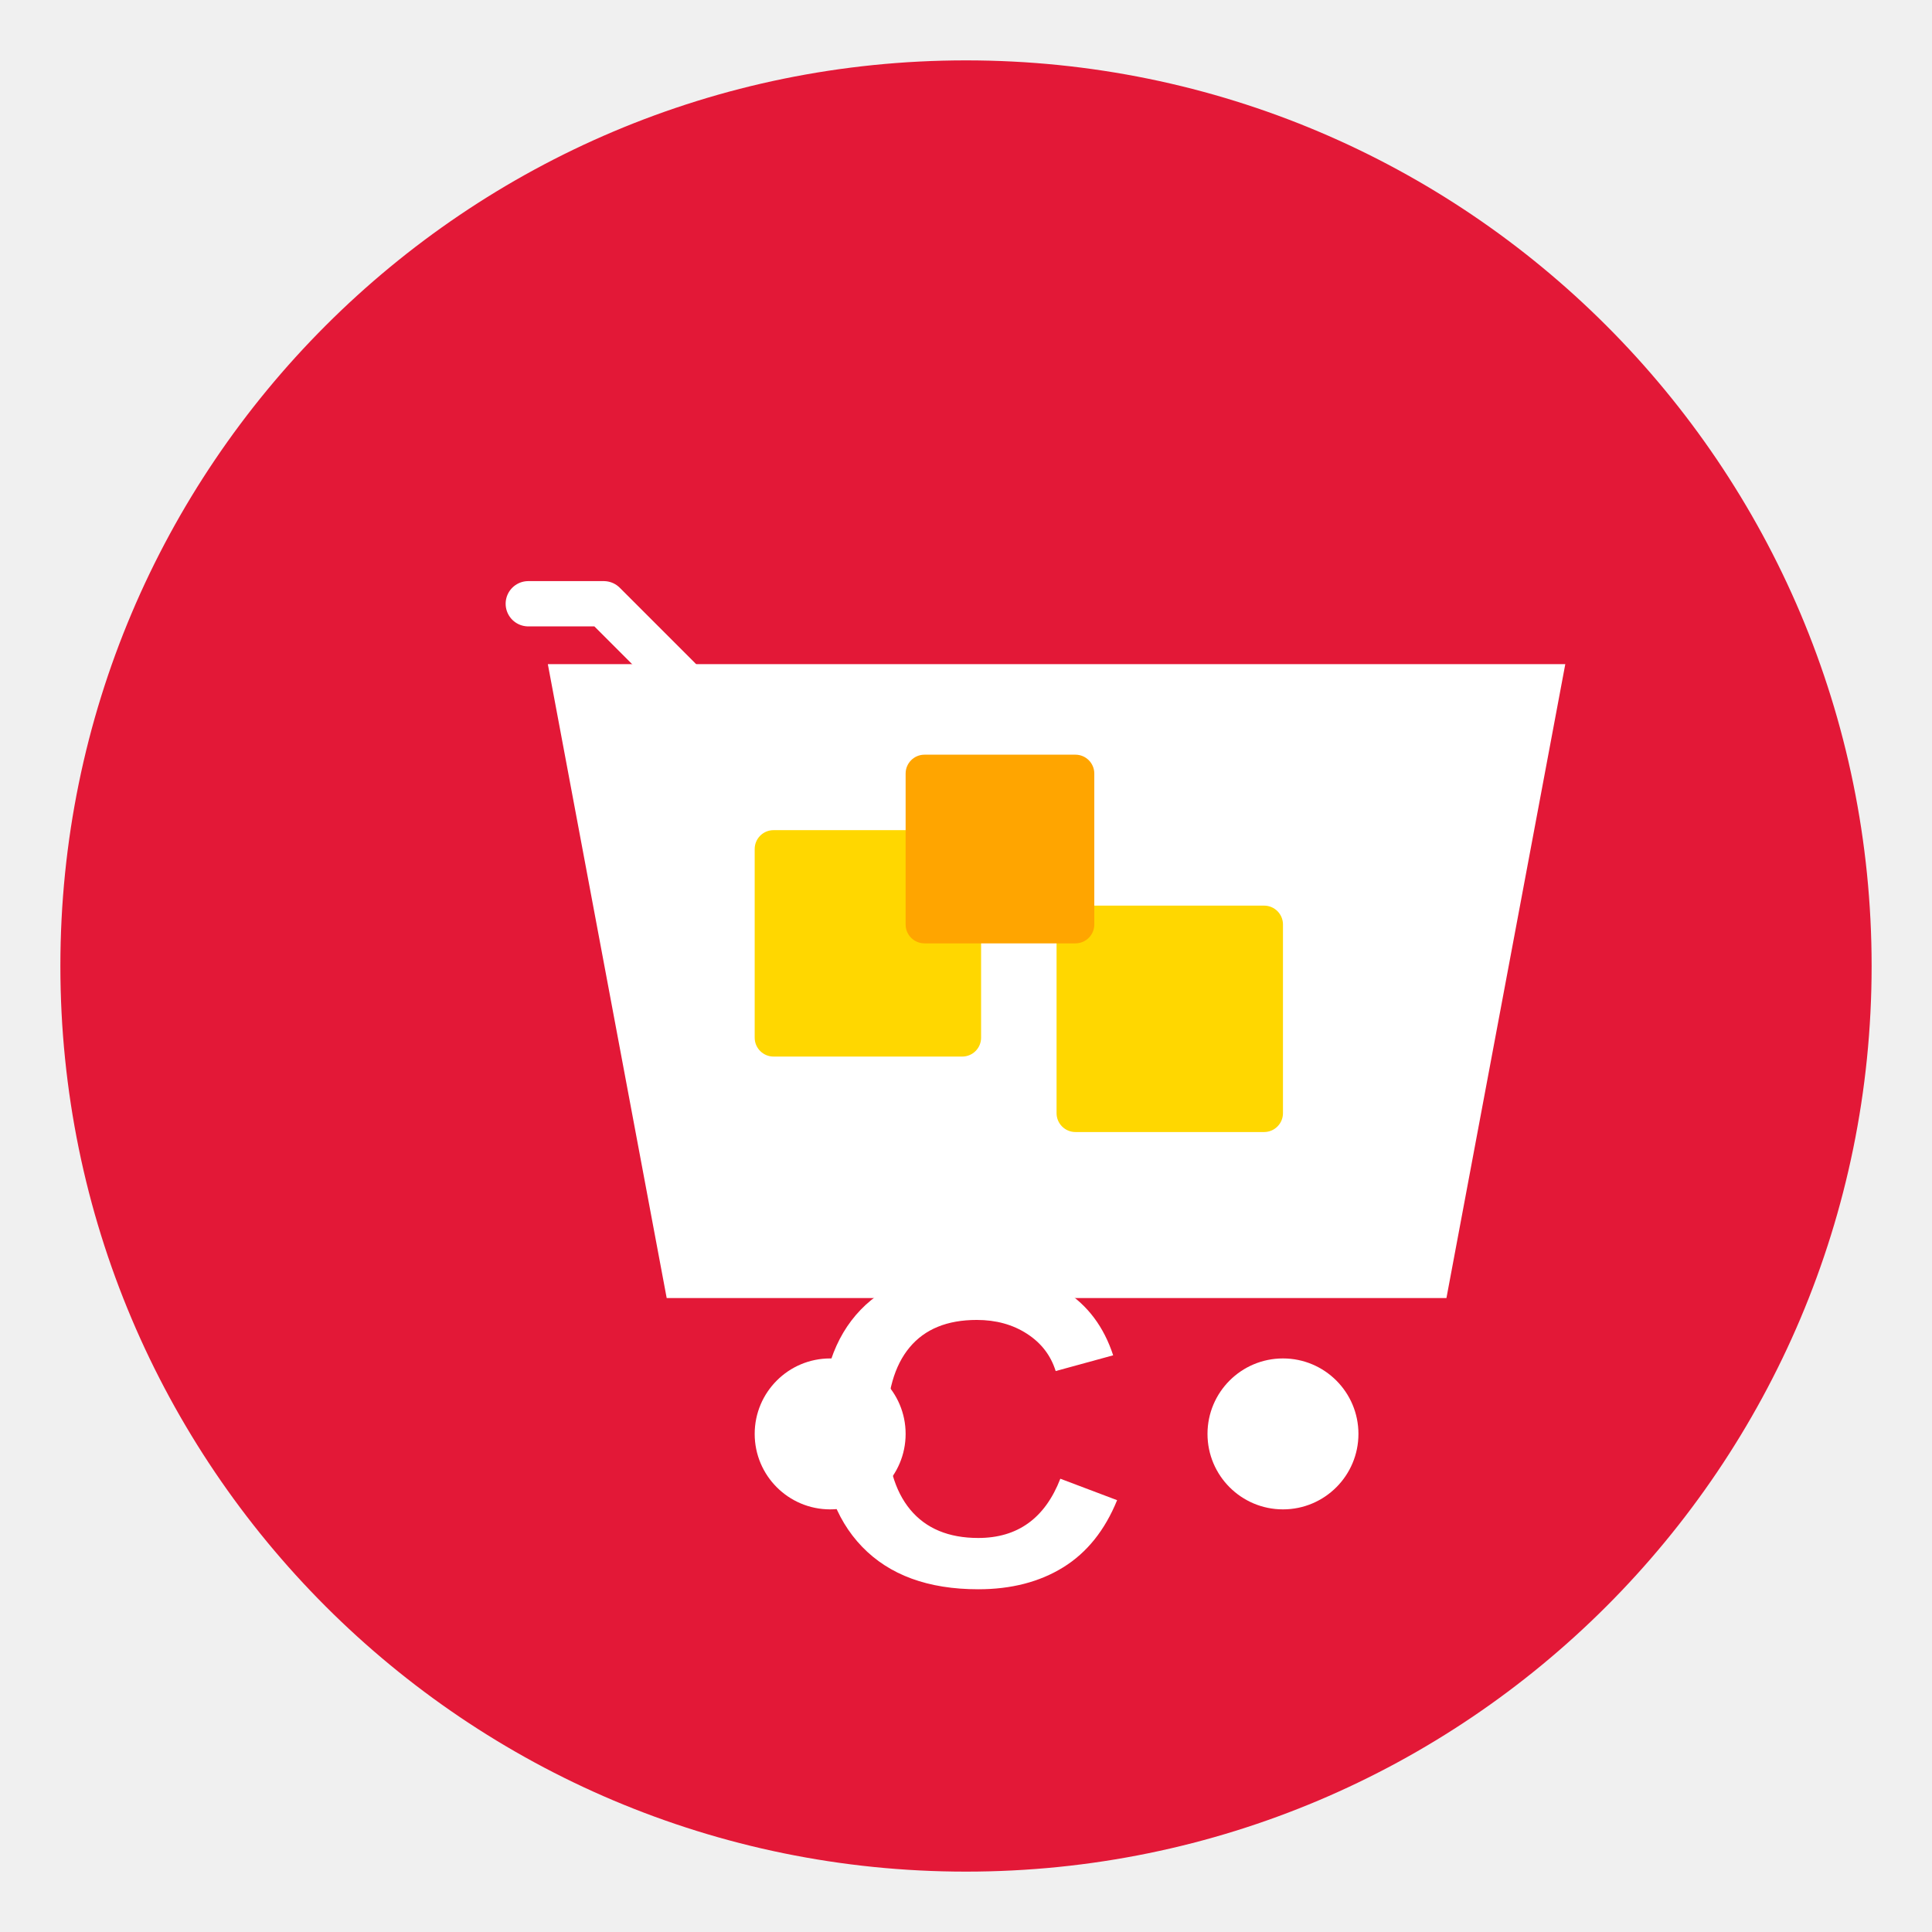
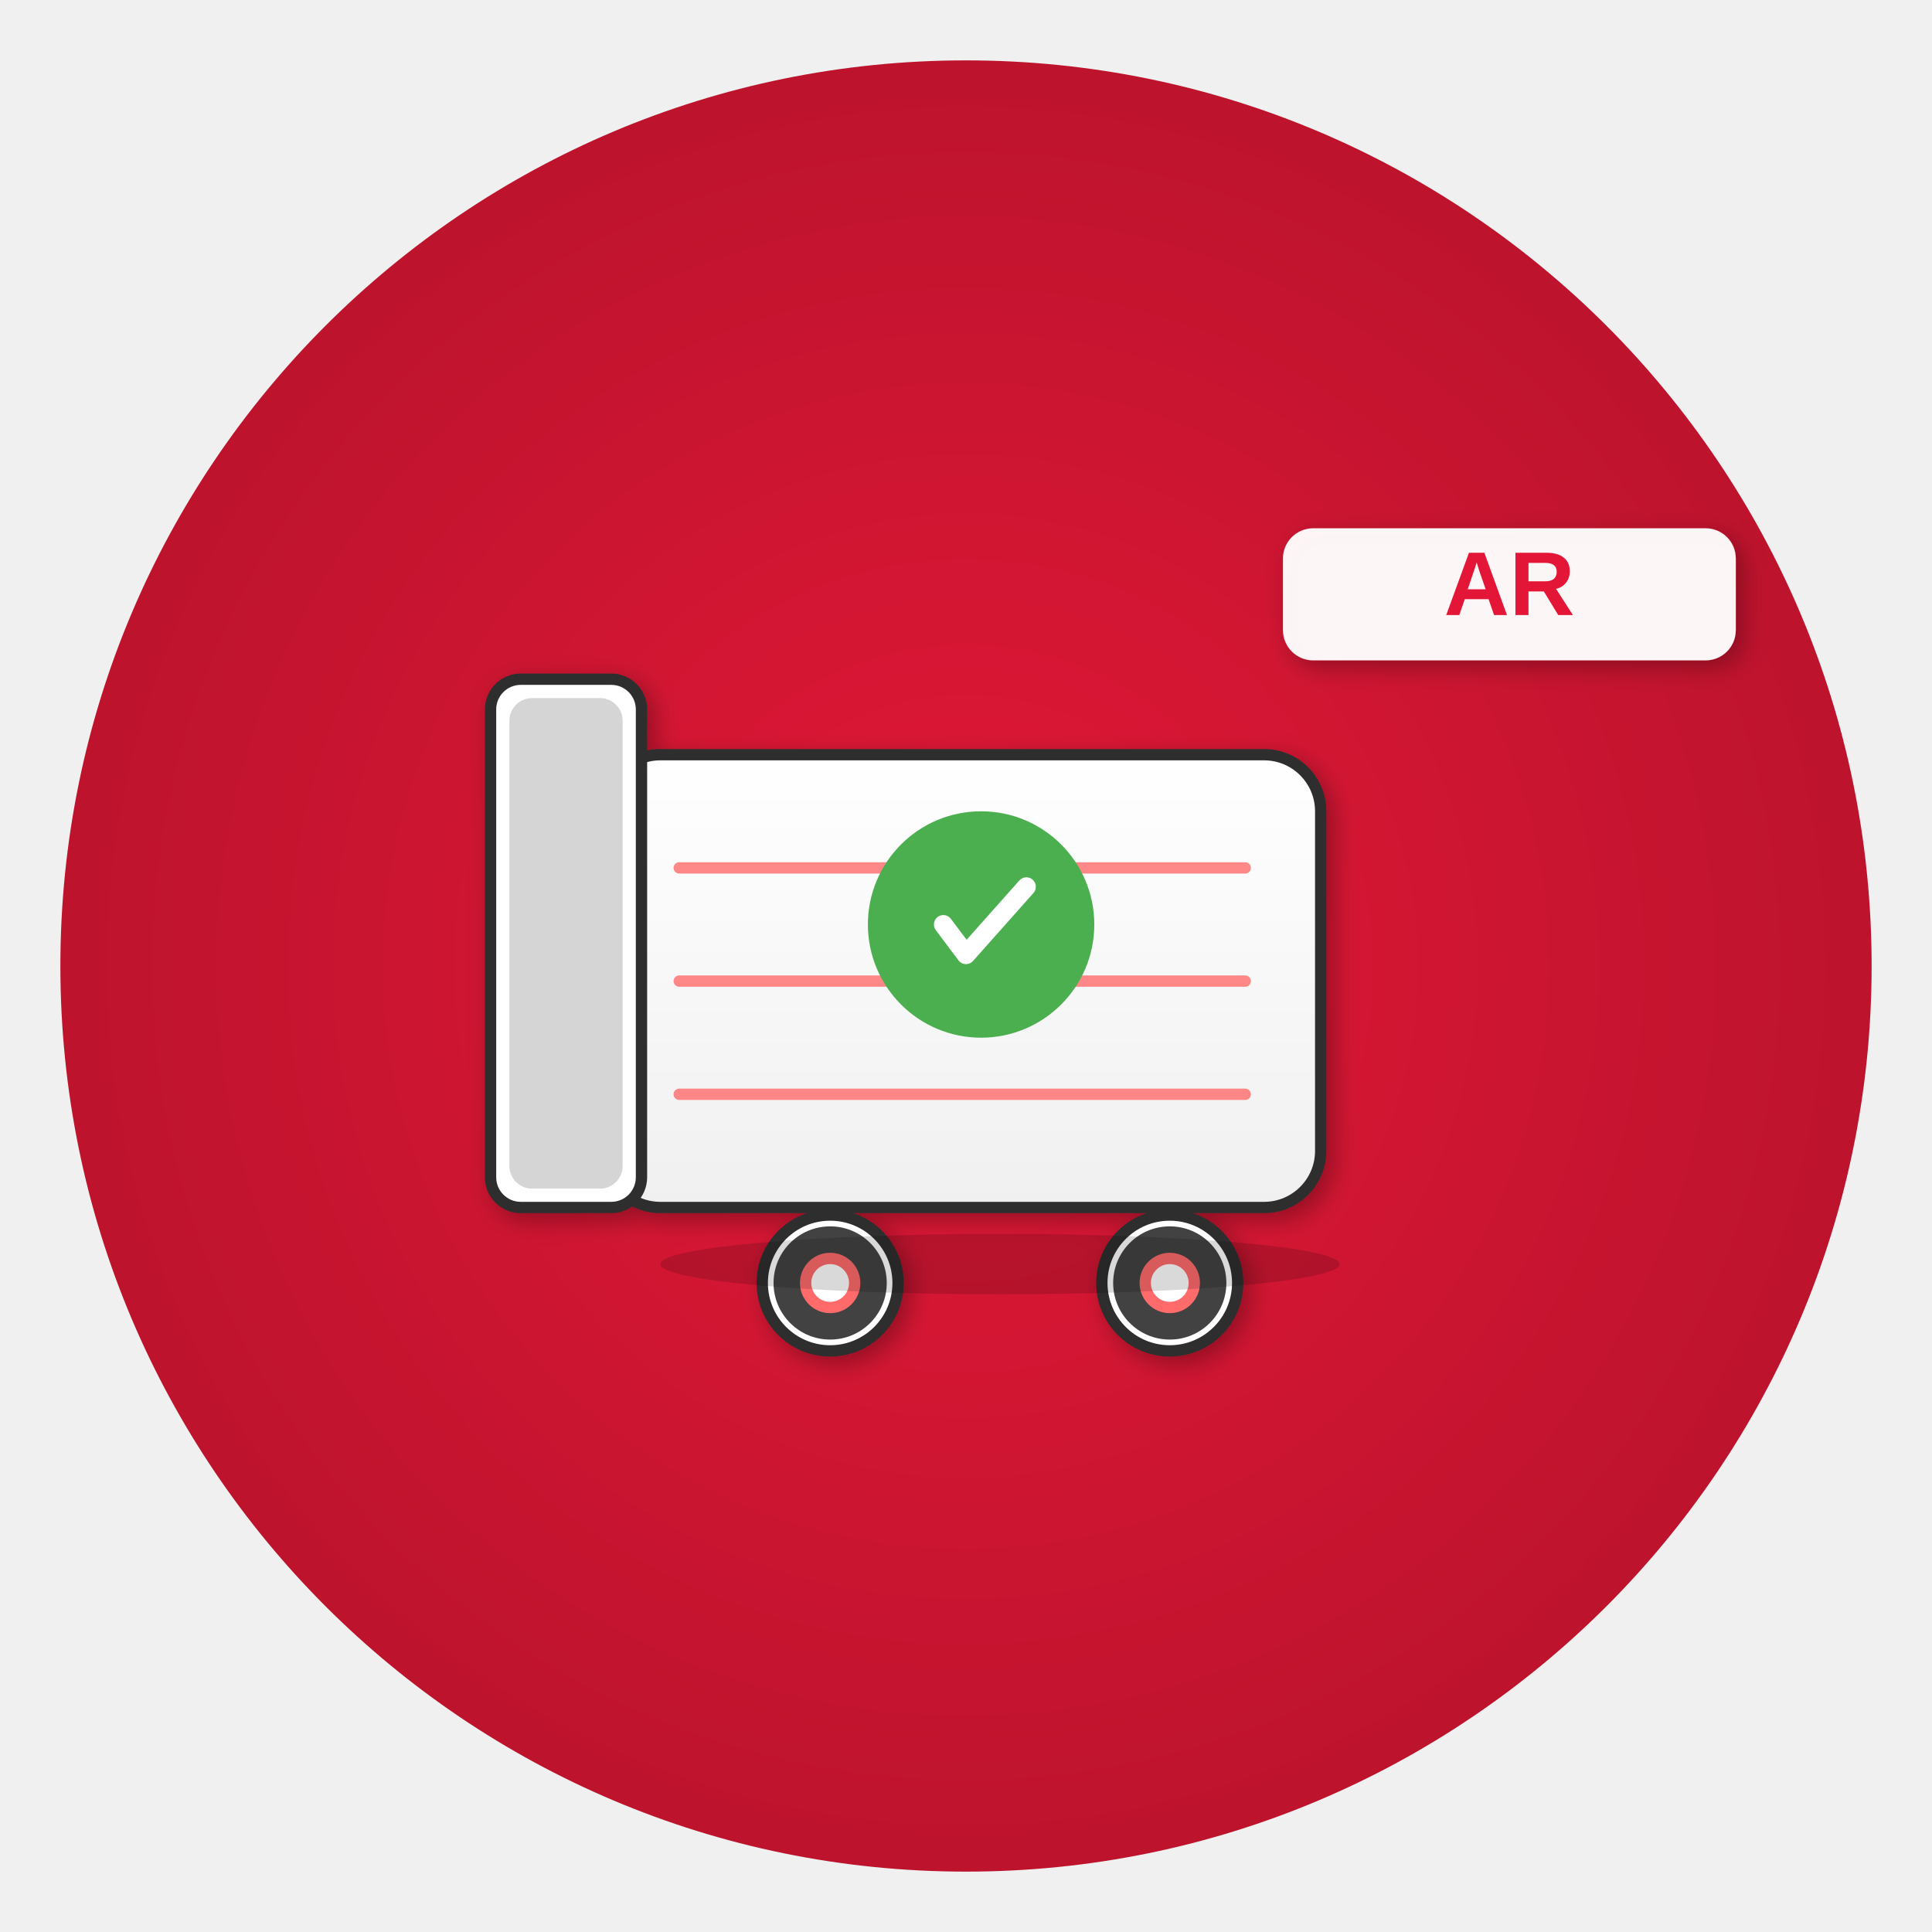
<svg xmlns="http://www.w3.org/2000/svg" width="512" height="512" viewBox="0 0 512 512">
-   <circle cx="256" cy="256" r="240" fill="#E31837" />
-   <g transform="translate(100, 100)">
-     <path d="M 50 80 L 80 240 L 280 240 L 310 80 Z" fill="white" stroke="white" stroke-width="8" />
-     <path d="M 40 60 L 60 60 L 80 80" fill="none" stroke="white" stroke-width="12" stroke-linecap="round" stroke-linejoin="round" />
-     <circle cx="120" cy="280" r="20" fill="white" />
-     <circle cx="240" cy="280" r="20" fill="white" />
-     <rect x="100" y="120" width="60" height="60" fill="#FFD700" rx="5" />
-     <rect x="180" y="140" width="60" height="60" fill="#FFD700" rx="5" />
-     <rect x="140" y="100" width="50" height="50" fill="#FFA500" rx="5" />
+   <defs>
+     <radialGradient id="bgGradient" cx="50%" cy="50%" r="50%">
+       <stop offset="0%" style="stop-color:#E31837;stop-opacity:1" />
+       <stop offset="100%" style="stop-color:#BD132D;stop-opacity:1" />
+     </radialGradient>
+     <filter id="shadow" x="-50%" y="-50%" width="200%" height="200%">
+       <feGaussianBlur in="SourceAlpha" stdDeviation="3" />
+       <feOffset dx="2" dy="2" result="offsetblur" />
+       <feComponentTransfer>
+         <feFuncA type="linear" slope="0.3" />
+       </feComponentTransfer>
+       <feMerge>
+         <feMergeNode />
+         <feMergeNode in="SourceGraphic" />
+       </feMerge>
+     </filter>
+     <linearGradient id="cartGradient" x1="0%" y1="0%" x2="0%" y2="100%">
+       <stop offset="0%" style="stop-color:#ffffff;stop-opacity:1" />
+       <stop offset="100%" style="stop-color:#f0f0f0;stop-opacity:1" />
+     </linearGradient>
+   </defs>
+   <circle cx="256" cy="256" r="240" fill="url(#bgGradient)" />
+   <g filter="url(#shadow)">
+     <rect x="160" y="200" width="190" height="120" rx="15" ry="15" fill="url(#cartGradient)" stroke="#2D2D2D" stroke-width="3" />
+     <line x1="180" y1="230" x2="330" y2="230" stroke="#FF6B6B" stroke-width="3" stroke-linecap="round" opacity="0.8" />
+     <line x1="180" y1="260" x2="330" y2="260" stroke="#FF6B6B" stroke-width="3" stroke-linecap="round" opacity="0.8" />
+     <line x1="180" y1="290" x2="330" y2="290" stroke="#FF6B6B" stroke-width="3" stroke-linecap="round" opacity="0.8" />
+     <rect x="130" y="180" width="40" height="140" rx="8" ry="8" fill="#ffffff" stroke="#2D2D2D" stroke-width="3" />
+     <rect x="135" y="185" width="30" height="130" rx="6" ry="6" fill="#2D2D2D" opacity="0.2" />
+     <g>
+       <circle cx="220" cy="343" r="3" fill="#000000" opacity="0.2" />
+       <circle cx="220" cy="340" r="18" fill="#ffffff" stroke="#2D2D2D" stroke-width="3" />
+       <circle cx="220" cy="340" r="15" fill="#2D2D2D" opacity="0.9" />
+       <circle cx="220" cy="340" r="8" fill="#FF6B6B" />
+       <circle cx="220" cy="340" r="5" fill="#ffffff" />
+       <circle cx="310" cy="343" r="3" fill="#000000" opacity="0.2" />
+       <circle cx="310" cy="340" r="18" fill="#ffffff" stroke="#2D2D2D" stroke-width="3" />
+       <circle cx="310" cy="340" r="15" fill="#2D2D2D" opacity="0.9" />
+       <circle cx="310" cy="340" r="8" fill="#FF6B6B" />
+       <circle cx="310" cy="340" r="5" fill="#ffffff" />
+     </g>
+     <circle cx="260" cy="245" r="30" fill="#4CAF50" />
+     <path d="M 250 245 L 256 253 L 272 235" stroke="#ffffff" stroke-width="5" stroke-linecap="round" stroke-linejoin="round" fill="none" />
+     <rect x="340" y="140" width="120" height="35" rx="8" ry="8" fill="#ffffff" opacity="0.95" />
+     <text x="400" y="163" font-family="Arial, sans-serif" font-size="24" font-weight="bold" fill="#E31837" text-anchor="middle">AR</text>
  </g>
-   <text x="256" y="420" font-family="Arial, sans-serif" font-size="120" font-weight="bold" fill="white" text-anchor="middle">C</text>
+   <ellipse cx="265" cy="335" rx="90" ry="8" fill="#000000" opacity="0.15" />
</svg>
